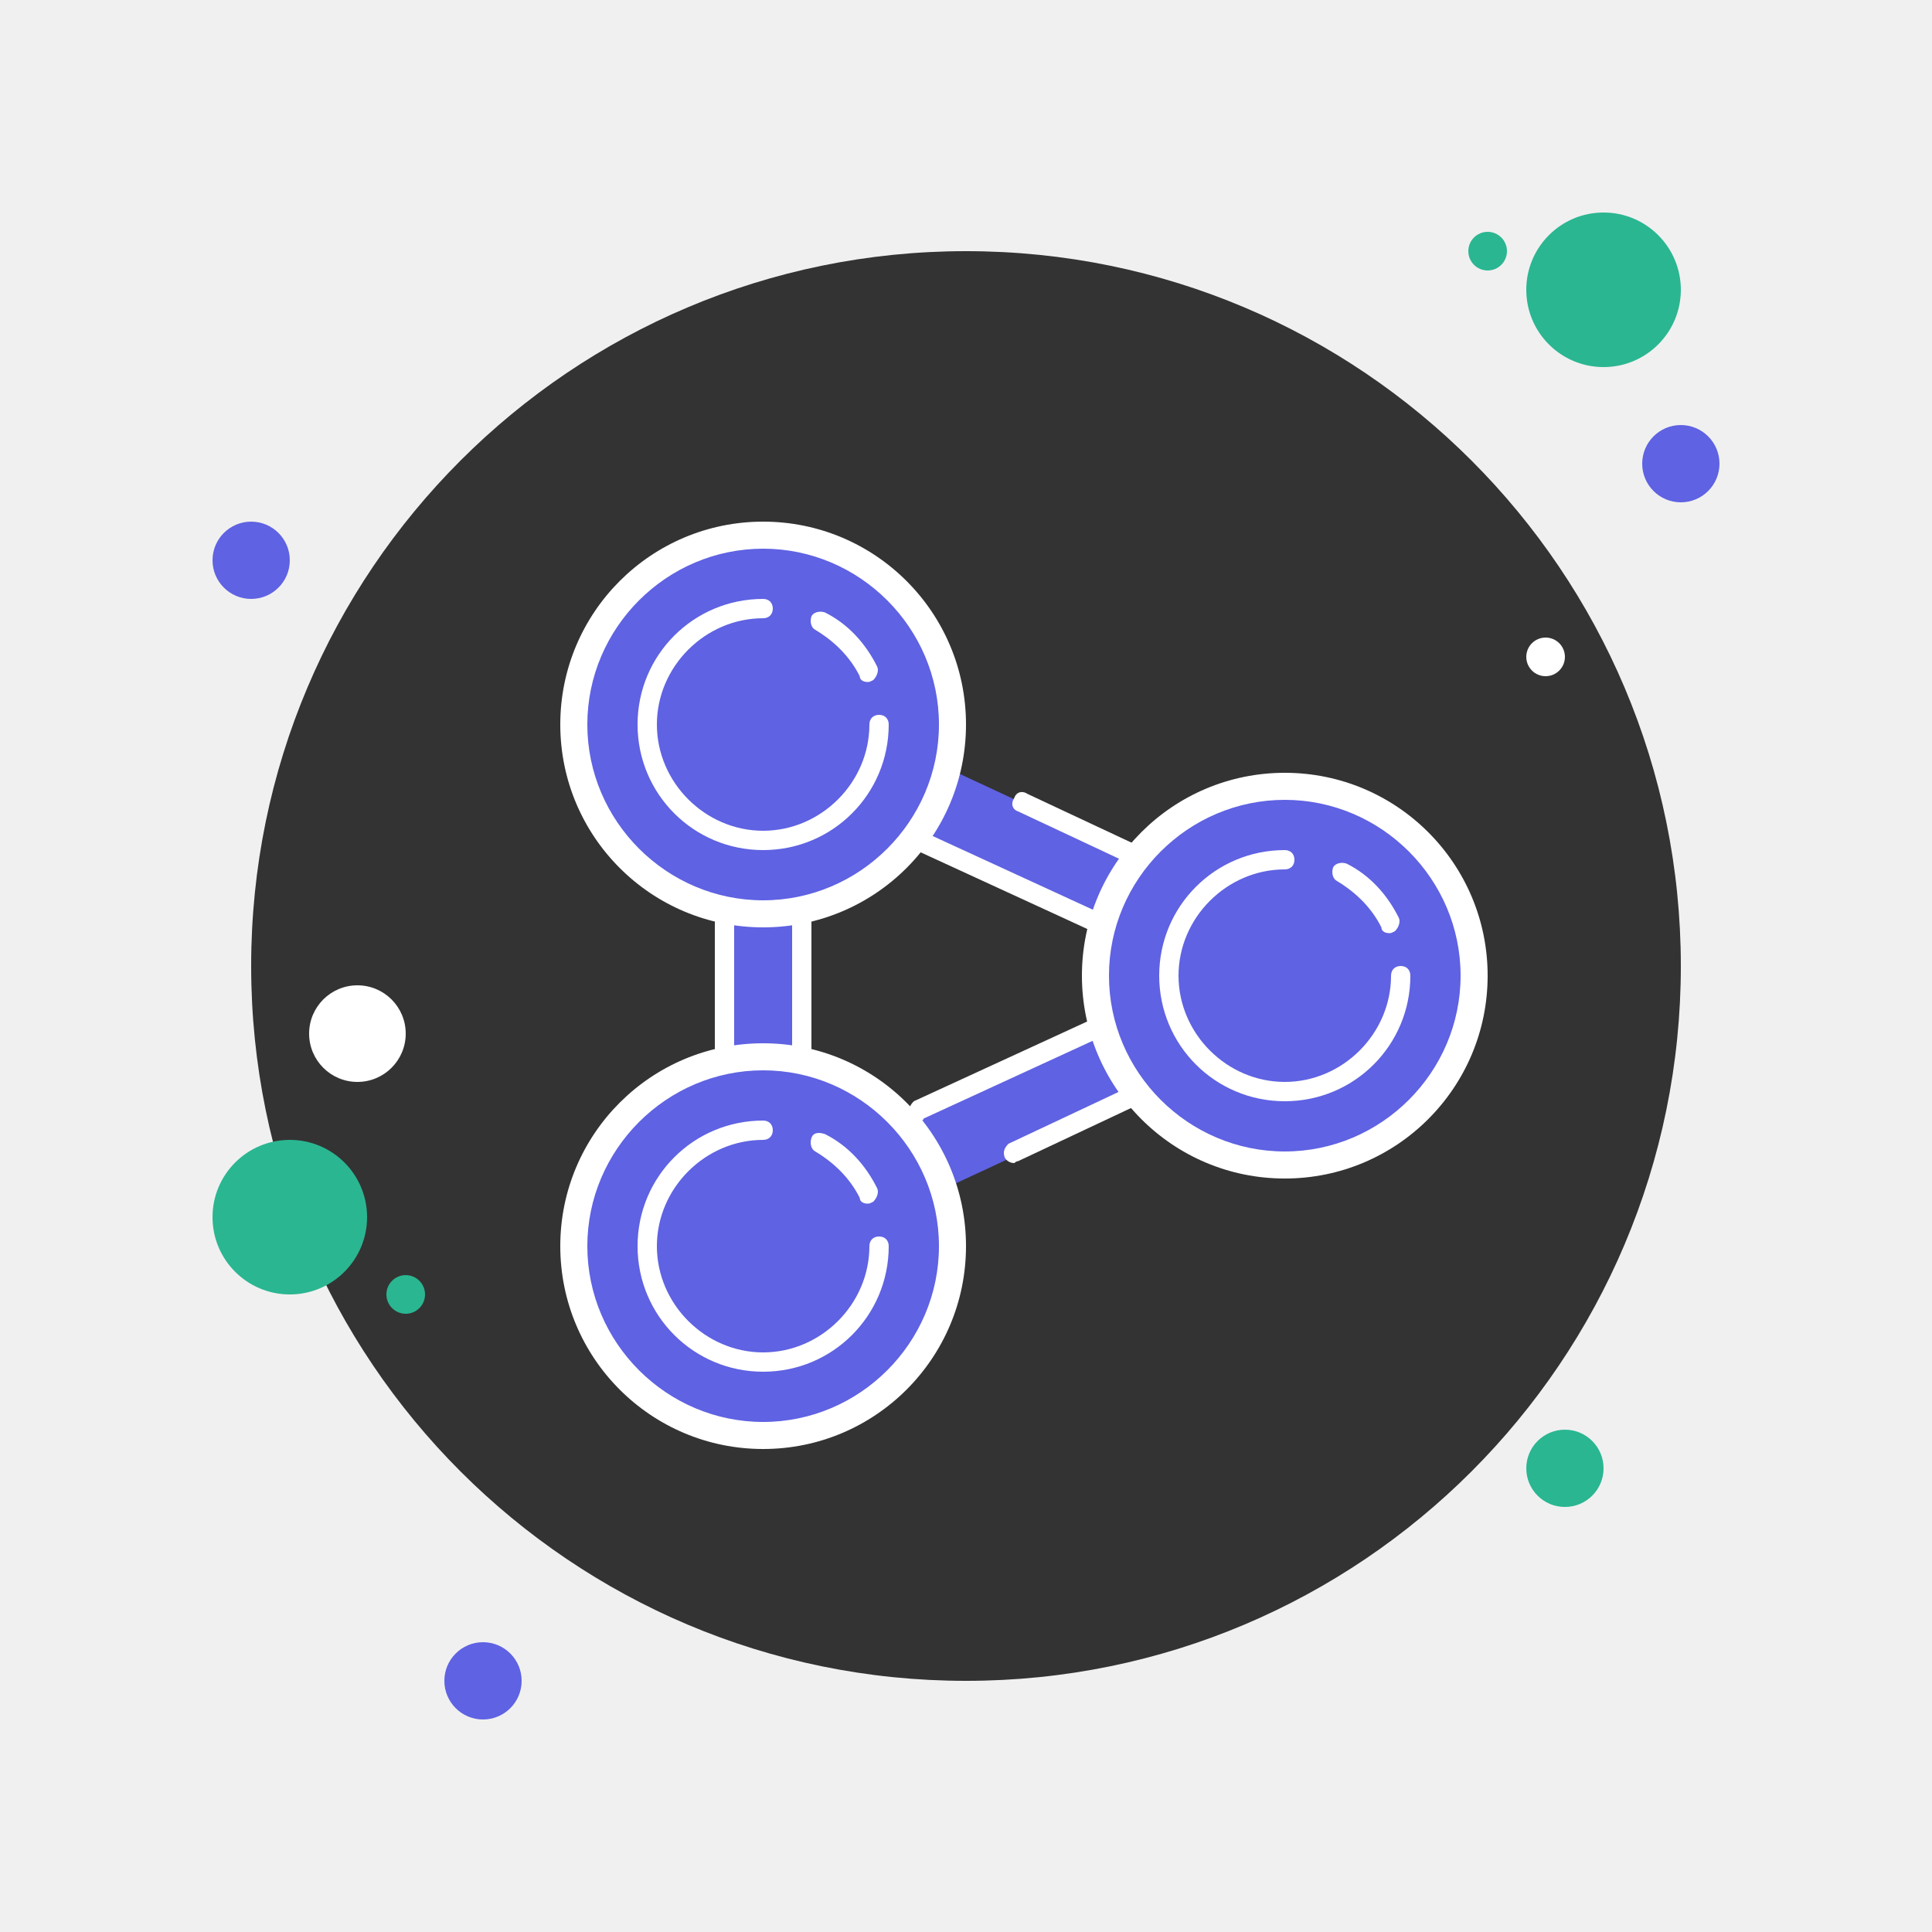
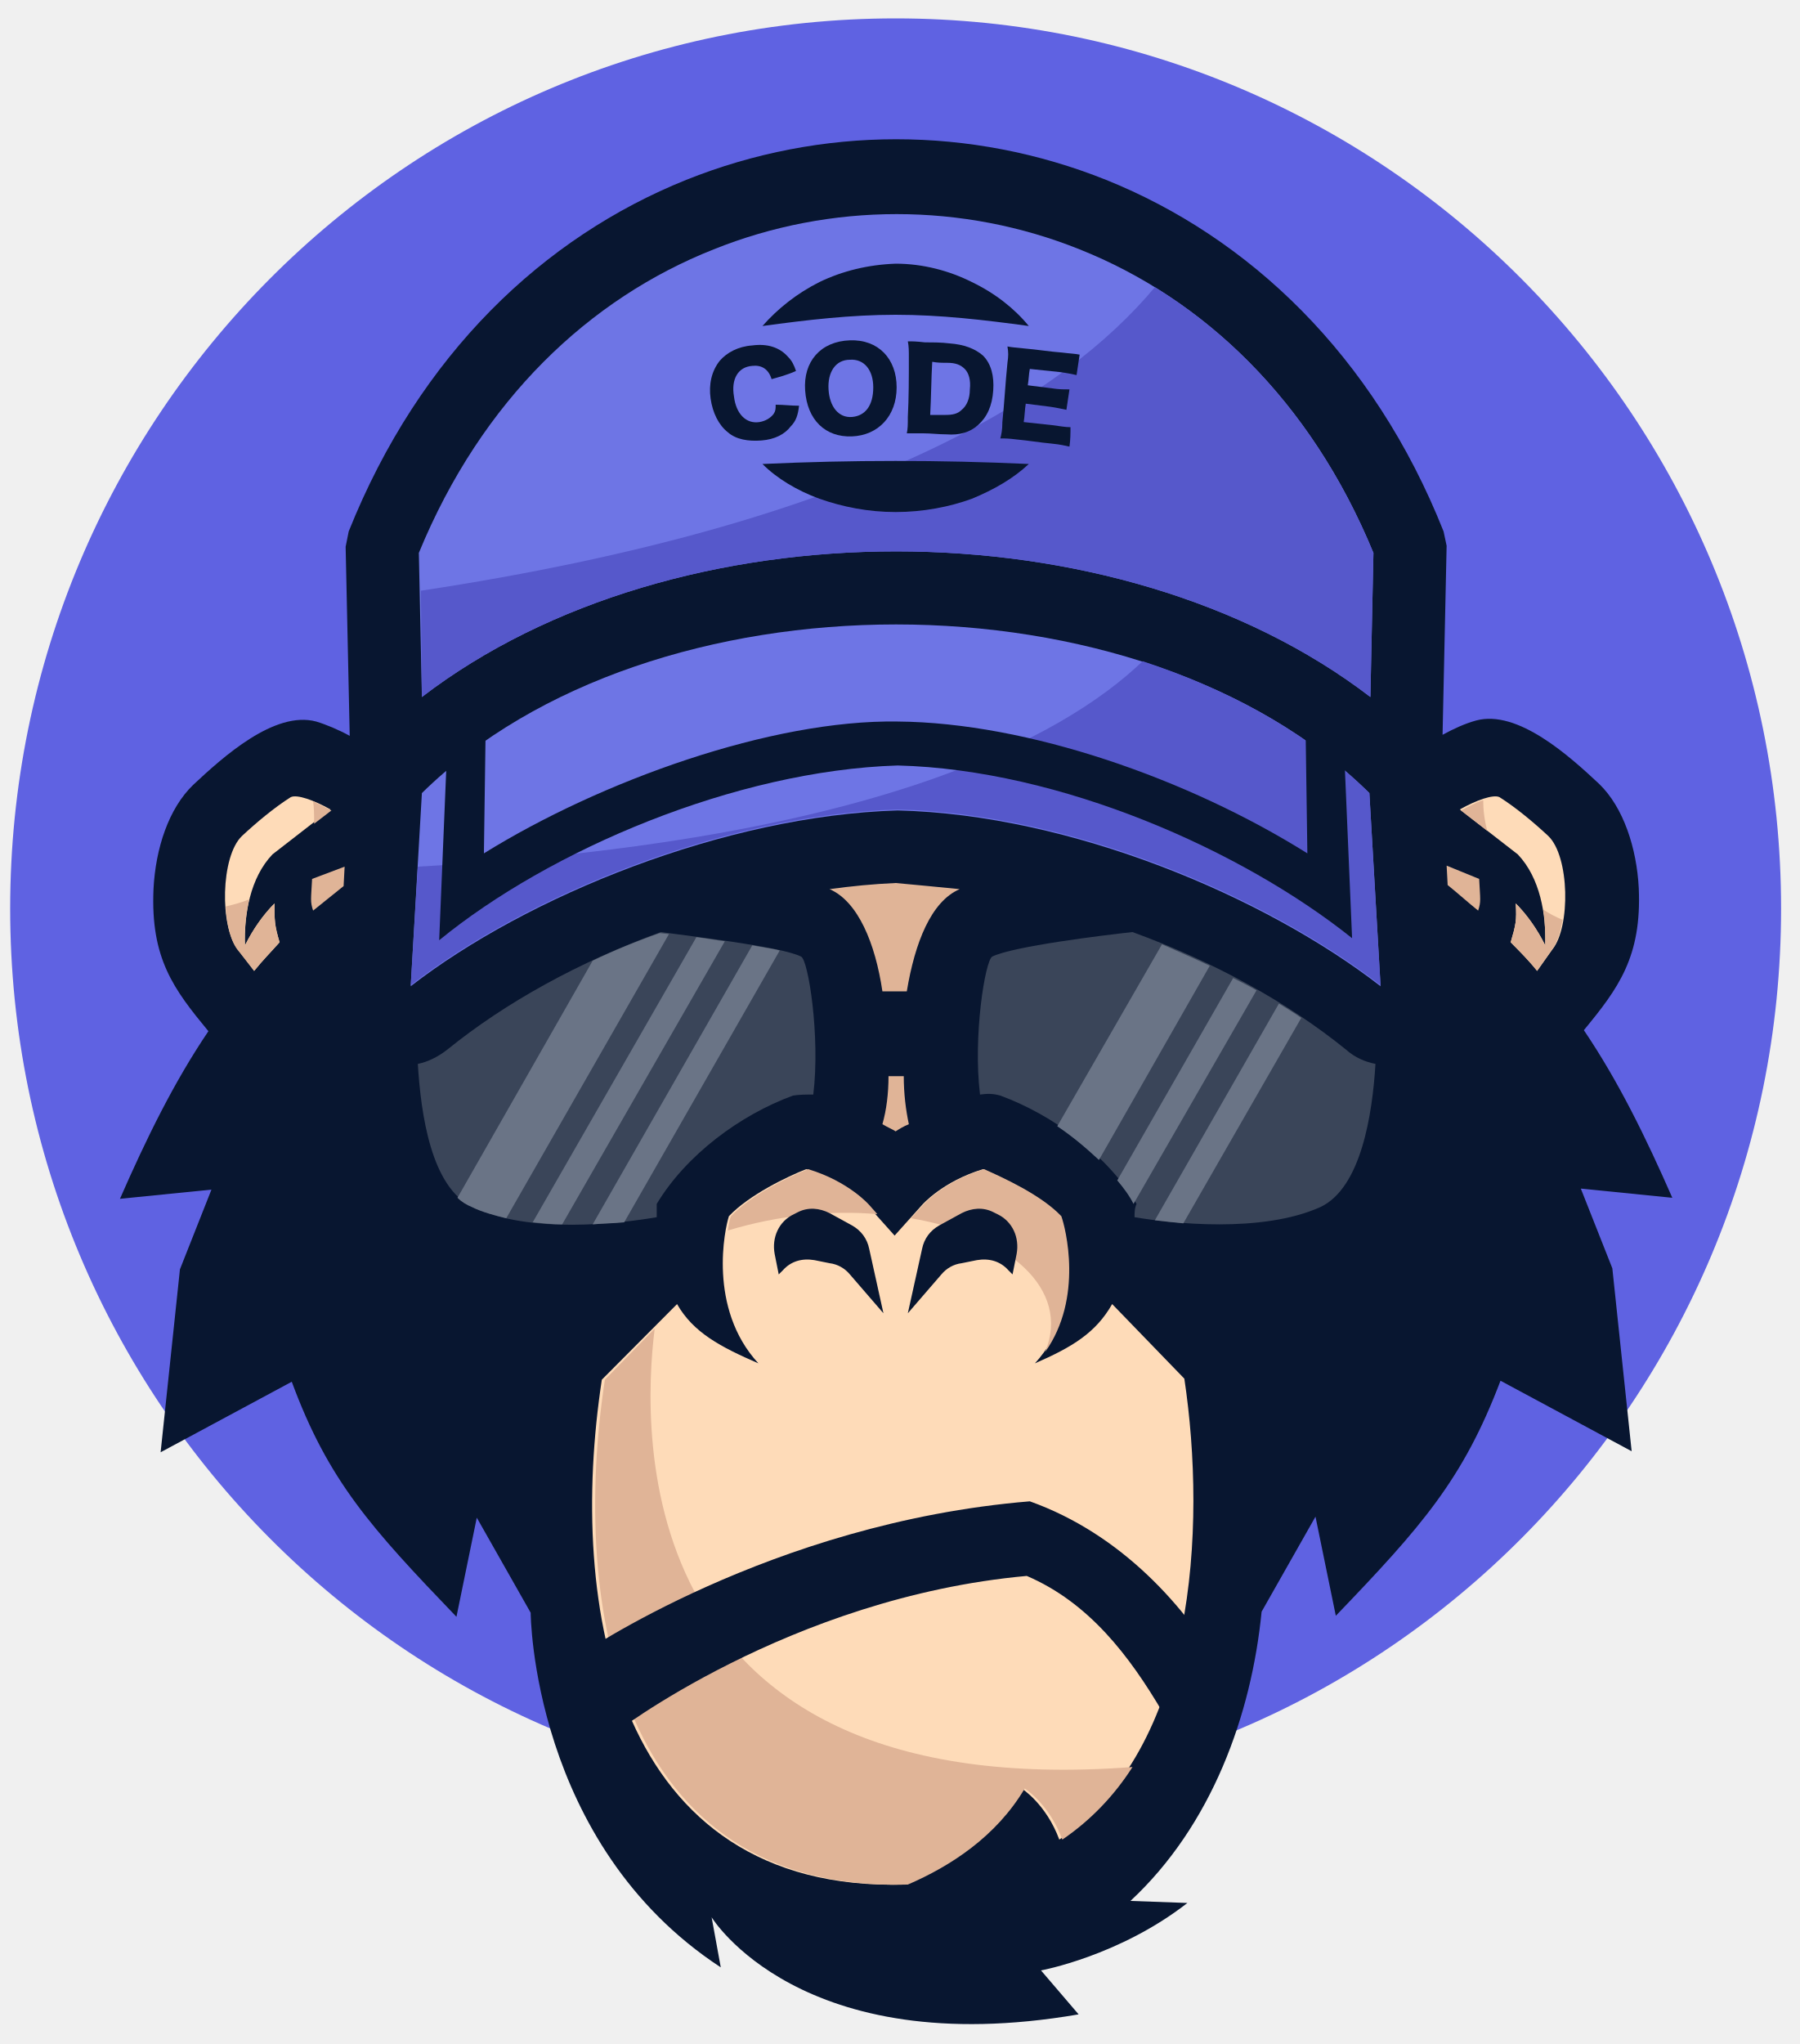
- <svg xmlns="http://www.w3.org/2000/svg" viewBox="0,0,256,256" width="50px" height="50px">
-   <g fill="none" fill-rule="nonzero" stroke="none" stroke-width="1" stroke-linecap="butt" stroke-linejoin="miter" stroke-miterlimit="10" stroke-dasharray="" stroke-dashoffset="0" font-family="none" font-weight="none" font-size="none" text-anchor="none" style="mix-blend-mode: normal">
-     <g transform="scale(2.56,2.56)">
-       <path d="M13,27c-1.105,0 -2,0.895 -2,2c0,1.105 0.895,2 2,2c1.105,0 2,-0.895 2,-2c0,-1.105 -0.895,-2 -2,-2z" fill="#5f62e2" />
-       <path d="M77,12c-0.552,0 -1,0.448 -1,1c0,0.552 0.448,1 1,1c0.552,0 1,-0.448 1,-1c0,-0.552 -0.448,-1 -1,-1z" fill="#2ab691" />
-       <path d="M50,13c-20.435,0 -37,16.565 -37,37c0,20.435 16.565,37 37,37c20.435,0 37,-16.565 37,-37c0,-20.435 -16.565,-37 -37,-37z" fill="#333333" />
-       <path d="M83,11c-2.209,0 -4,1.791 -4,4c0,2.209 1.791,4 4,4c2.209,0 4,-1.791 4,-4c0,-2.209 -1.791,-4 -4,-4z" fill="#2ab691" />
-       <path d="M87,22c-1.105,0 -2,0.895 -2,2c0,1.105 0.895,2 2,2c1.105,0 2,-0.895 2,-2c0,-1.105 -0.895,-2 -2,-2z" fill="#5f62e2" />
-       <path d="M81,74c-1.105,0 -2,0.895 -2,2c0,1.105 0.895,2 2,2c1.105,0 2,-0.895 2,-2c0,-1.105 -0.895,-2 -2,-2zM15,59c-2.209,0 -4,1.791 -4,4c0,2.209 1.791,4 4,4c2.209,0 4,-1.791 4,-4c0,-2.209 -1.791,-4 -4,-4z" fill="#2ab691" />
-       <path d="M25,85c-1.105,0 -2,0.895 -2,2c0,1.105 0.895,2 2,2c1.105,0 2,-0.895 2,-2c0,-1.105 -0.895,-2 -2,-2z" fill="#5f62e2" />
-       <path d="M18.5,51c-1.381,0 -2.5,1.119 -2.5,2.5c0,1.381 1.119,2.5 2.5,2.5c1.381,0 2.5,-1.119 2.5,-2.5c0,-1.381 -1.119,-2.5 -2.5,-2.5z" fill="#ffffff" />
-       <path d="M21,66c-0.552,0 -1,0.448 -1,1c0,0.552 0.448,1 1,1c0.552,0 1,-0.448 1,-1c0,-0.552 -0.448,-1 -1,-1z" fill="#2ab691" />
-       <path d="M80,33c-0.552,0 -1,0.448 -1,1c0,0.552 0.448,1 1,1c0.552,0 1,-0.448 1,-1c0,-0.552 -0.448,-1 -1,-1z" fill="#ffffff" />
-       <path d="M37.9,44.7h3.1v12.5h-3.1z" fill="#5f62e2" />
-       <path d="M37.5,57c-0.3,0 -0.5,-0.2 -0.5,-0.5v-11c0,-0.3 0.2,-0.5 0.5,-0.5c0.3,0 0.5,0.2 0.5,0.5v11c0,0.3 -0.2,0.5 -0.5,0.5zM41.5,57c-0.3,0 -0.5,-0.2 -0.5,-0.5v-11c0,-0.3 0.2,-0.5 0.5,-0.5c0.3,0 0.5,0.2 0.5,0.5v11c0,0.3 -0.2,0.5 -0.5,0.5z" fill="#ffffff" />
-       <path transform="translate(-9.02787,73.96463) rotate(-65.057)" d="M51.4,35.9h4.1v16.3h-4.1z" fill="#5f62e2" />
-       <path d="M57.6,48.6c-0.1,0 -0.1,0 -0.2,0l-10,-4.6c-0.3,-0.1 -0.4,-0.4 -0.2,-0.7c0.1,-0.3 0.4,-0.4 0.7,-0.2l10,4.6c0.3,0.1 0.4,0.4 0.2,0.7c-0.1,0.1 -0.3,0.2 -0.5,0.2z" fill="#ffffff" />
-       <g fill="#ffffff">
-         <path d="M59.3,45c-0.1,0 -0.1,0 -0.2,0l-6.4,-3c-0.3,-0.1 -0.4,-0.4 -0.2,-0.7c0.1,-0.3 0.4,-0.4 0.7,-0.2l6.4,3c0.3,0.1 0.4,0.4 0.2,0.7c-0.1,0.1 -0.3,0.2 -0.5,0.2z" />
-       </g>
-       <g fill="#5f62e2">
-         <path transform="translate(-18.5198,28.57549) rotate(-24.943)" d="M47,54.1h16.7v4.2h-16.7z" />
-       </g>
-       <g fill="#ffffff">
-         <path d="M52.5,60.2c-0.2,0 -0.4,-0.1 -0.5,-0.3c-0.1,-0.3 0,-0.5 0.2,-0.7l6.8,-3.2c0.3,-0.1 0.5,0 0.7,0.2c0.1,0.3 0,0.5 -0.2,0.7l-6.8,3.2c-0.1,0 -0.2,0.1 -0.2,0.1z" />
-       </g>
-       <g fill="#ffffff">
-         <path d="M47.6,58c-0.2,0 -0.4,-0.1 -0.5,-0.3c-0.1,-0.3 0,-0.5 0.2,-0.7l10,-4.6c0.3,-0.1 0.5,0 0.7,0.2c0.2,0.2 0,0.5 -0.2,0.7l-10,4.6c0,0.1 -0.1,0.1 -0.2,0.1z" />
-       </g>
-       <g>
-         <path d="M66.5,40.7c-5.412,0 -9.8,4.388 -9.8,9.8c0,5.412 4.388,9.8 9.8,9.8c5.412,0 9.8,-4.388 9.8,-9.8c0,-5.412 -4.388,-9.8 -9.8,-9.8z" fill="#5f62e2" />
-         <path d="M66.5,41.4c5,0 9.1,4.1 9.1,9.1c0,5 -4.1,9.1 -9.1,9.1c-5,0 -9.1,-4.1 -9.1,-9.1c0,-5 4.1,-9.1 9.1,-9.1M66.5,40c-5.8,0 -10.5,4.7 -10.5,10.5c0,5.8 4.7,10.5 10.5,10.5c5.8,0 10.5,-4.7 10.5,-10.5c0,-5.8 -4.7,-10.5 -10.5,-10.5z" fill="#ffffff" />
-       </g>
-       <g fill="#ffffff">
-         <path d="M66.5,57c-3.6,0 -6.5,-2.9 -6.5,-6.5c0,-3.6 2.9,-6.5 6.5,-6.5c0.3,0 0.5,0.2 0.5,0.5c0,0.3 -0.2,0.5 -0.5,0.5c-3,0 -5.5,2.5 -5.5,5.5c0,3 2.5,5.5 5.5,5.5c3,0 5.5,-2.5 5.5,-5.5c0,-0.3 0.2,-0.5 0.5,-0.5c0.3,0 0.5,0.2 0.5,0.5c0,3.6 -2.9,6.5 -6.5,6.5zM71.9,48.3c-0.2,0 -0.4,-0.1 -0.4,-0.3c-0.5,-1 -1.3,-1.8 -2.3,-2.4c-0.2,-0.1 -0.3,-0.4 -0.2,-0.7c0.1,-0.2 0.4,-0.3 0.7,-0.2c1.2,0.6 2.1,1.6 2.7,2.8c0.1,0.2 0,0.5 -0.2,0.7c-0.2,0.1 -0.2,0.1 -0.3,0.1z" />
-       </g>
-       <g>
-         <path d="M39.5,27.7c-5.412,0 -9.8,4.388 -9.8,9.8c0,5.412 4.388,9.8 9.8,9.8c5.412,0 9.8,-4.388 9.8,-9.8c0,-5.412 -4.388,-9.8 -9.8,-9.8z" fill="#5f62e2" />
-         <path d="M39.5,28.4c5,0 9.1,4.1 9.1,9.1c0,5 -4.1,9.1 -9.1,9.1c-5,0 -9.1,-4.1 -9.1,-9.1c0,-5 4.1,-9.1 9.1,-9.1M39.5,27c-5.8,0 -10.5,4.7 -10.5,10.5c0,5.8 4.7,10.5 10.5,10.5c5.8,0 10.5,-4.7 10.5,-10.5c0,-5.8 -4.7,-10.5 -10.5,-10.5z" fill="#ffffff" />
-       </g>
-       <g fill="#ffffff">
-         <path d="M39.5,44c-3.6,0 -6.5,-2.9 -6.5,-6.5c0,-3.6 2.9,-6.5 6.5,-6.5c0.3,0 0.5,0.2 0.5,0.5c0,0.3 -0.2,0.5 -0.5,0.5c-3,0 -5.5,2.5 -5.5,5.5c0,3 2.5,5.5 5.5,5.5c3,0 5.5,-2.5 5.5,-5.5c0,-0.3 0.2,-0.5 0.5,-0.5c0.3,0 0.5,0.2 0.5,0.5c0,3.6 -2.9,6.5 -6.5,6.5zM44.9,35.3c-0.2,0 -0.4,-0.1 -0.4,-0.3c-0.5,-1 -1.3,-1.8 -2.3,-2.4c-0.2,-0.1 -0.3,-0.4 -0.2,-0.7c0.1,-0.2 0.4,-0.3 0.7,-0.2c1.2,0.6 2.1,1.6 2.7,2.8c0.1,0.2 0,0.5 -0.2,0.7c-0.2,0.1 -0.2,0.1 -0.3,0.1z" />
-       </g>
-       <g>
-         <path d="M39.5,54.7c-5.412,0 -9.8,4.388 -9.8,9.8c0,5.412 4.388,9.8 9.8,9.8c5.412,0 9.8,-4.388 9.8,-9.8c0,-5.412 -4.388,-9.8 -9.8,-9.8z" fill="#5f62e2" />
-         <path d="M39.5,55.4c5,0 9.1,4.1 9.1,9.1c0,5 -4.1,9.1 -9.1,9.1c-5,0 -9.1,-4.1 -9.1,-9.1c0,-5 4.1,-9.1 9.1,-9.1M39.5,54c-5.8,0 -10.5,4.7 -10.5,10.5c0,5.8 4.7,10.5 10.5,10.5c5.8,0 10.5,-4.7 10.5,-10.5c0,-5.8 -4.7,-10.5 -10.5,-10.5z" fill="#ffffff" />
-       </g>
-       <g fill="#ffffff">
-         <path d="M39.5,71c-3.6,0 -6.5,-2.9 -6.5,-6.5c0,-3.6 2.9,-6.5 6.5,-6.5c0.3,0 0.5,0.2 0.5,0.5c0,0.3 -0.2,0.5 -0.5,0.5c-3,0 -5.5,2.5 -5.5,5.5c0,3 2.5,5.5 5.5,5.5c3,0 5.5,-2.5 5.5,-5.5c0,-0.3 0.2,-0.5 0.5,-0.5c0.3,0 0.5,0.2 0.5,0.5c0,3.6 -2.9,6.5 -6.5,6.5zM44.9,62.3c-0.2,0 -0.4,-0.1 -0.4,-0.3c-0.5,-1 -1.3,-1.8 -2.3,-2.4c-0.2,-0.1 -0.3,-0.4 -0.2,-0.7c0.1,-0.3 0.4,-0.3 0.7,-0.2c1.2,0.6 2.1,1.6 2.7,2.8c0.1,0.2 0,0.5 -0.2,0.7c-0.2,0.1 -0.2,0.1 -0.3,0.1z" />
-       </g>
-     </g>
-   </g>
+ <svg xmlns="http://www.w3.org/2000/svg" width="140" height="159" viewBox="0 0 140 159" fill="none">
+   <path d="M69.684 139.92C107.732 139.92 138.576 108.918 138.576 70.675C138.576 32.433 107.732 1.431 69.684 1.431C31.635 1.431 0.791 32.433 0.791 70.675C0.791 108.918 31.635 139.92 69.684 139.92Z" fill="#5F62E2" />
+   <path d="M98.158 125.372L102.35 117.978L103.932 125.69C110.576 118.773 113.819 115.116 116.745 107.405L126.949 112.89L125.446 98.659L122.994 92.459L130.113 93.174C128.056 88.484 125.921 84.111 123.231 80.136C125.921 76.876 127.74 74.412 127.502 69.085C127.344 65.985 126.316 62.805 124.418 60.977C122.124 58.83 118.09 55.173 114.847 56.047C113.977 56.286 113.107 56.684 112.237 57.16L112.553 42.453L112.316 41.34C106.858 27.587 97.13 18.444 86.056 13.992C75.536 9.779 63.909 9.779 53.389 13.992C42.316 18.444 32.666 27.507 27.13 41.34L26.892 42.532L27.209 57.24C26.339 56.763 25.39 56.365 24.599 56.127C21.356 55.252 17.322 58.91 15.028 61.056C13.13 62.885 12.101 65.985 11.943 69.165C11.706 74.571 13.525 76.956 16.214 80.216C13.525 84.191 11.389 88.563 9.333 93.254L16.452 92.538L14 98.739L12.497 112.97L22.7 107.484C25.548 115.196 28.87 118.853 35.514 125.769L37.096 118.058L41.288 125.451C41.288 125.451 41.367 143.418 56.079 153.038L55.367 149.142C55.367 149.142 62.248 160.431 83.921 156.695L80.994 153.276C80.994 153.276 87.084 152.163 92.384 148.029L87.954 147.87C94.282 141.987 97.367 133.401 98.158 125.372Z" fill="#081630" />
+   <path d="M106.543 61.692C88.825 44.202 50.622 44.202 32.825 61.692L31.955 76.718C40.972 69.722 56.396 63.441 69.842 63.044C83.288 63.362 98.396 69.722 107.413 76.718L106.543 61.692Z" fill="#6E75E5" />
+   <path d="M106.543 61.692C101.876 57.081 95.707 53.663 88.904 51.437C82.498 57.558 67.548 65.428 32.509 67.416L31.955 76.638C40.972 69.642 56.396 63.361 69.842 62.964C83.288 63.282 98.396 69.642 107.413 76.638L106.543 61.692Z" fill="#5658CB" />
+   <path d="M104.565 58.114C103.616 57.16 102.588 56.206 101.56 55.332L101.718 66.382C92.464 60.579 79.966 56.206 69.842 56.127C60.034 55.968 46.746 60.738 37.65 66.382L37.808 55.093C36.78 55.968 35.752 56.843 34.803 57.876L34.17 73.14C42.712 66.144 57.187 59.943 69.842 59.545C82.498 59.864 96.656 66.144 105.198 72.981L104.565 58.114Z" fill="#081630" />
+   <path d="M32.825 54.219C52.52 39.114 86.927 39.114 106.622 54.219L106.859 43.01C101.955 31.084 93.571 23.214 84 19.398C74.904 15.741 64.622 15.741 55.526 19.398C45.876 23.214 37.492 31.084 32.588 43.01L32.825 54.219Z" fill="#6E75E5" />
+   <path d="M32.825 54.219C52.52 39.114 86.927 39.114 106.622 54.219L106.859 43.01C102.983 33.629 96.972 26.712 89.853 22.34C82.893 30.687 67.39 40.704 32.746 45.951L32.825 54.219Z" fill="#5658CB" />
+   <path d="M86.531 101.442C85.265 103.668 83.446 104.781 80.519 106.053C84.474 101.76 82.813 95.559 82.497 94.605C80.915 92.936 77.909 91.584 76.486 90.948C73.322 91.902 71.74 93.731 71.74 93.731L69.604 96.115L67.469 93.731C67.469 93.731 65.887 91.902 62.723 90.948C61.299 91.504 58.293 92.936 56.712 94.605C56.395 95.559 55.05 101.76 59.005 106.053C56.079 104.781 53.943 103.668 52.678 101.442L46.825 107.325C44.135 124.974 47.853 147.234 70.395 146.598C73.717 145.167 77.276 142.861 79.491 139.125C79.491 139.125 81.389 140.317 82.418 143.1C93.016 136.024 93.887 118.852 92.147 107.245L86.531 101.442Z" fill="#FEDBB8" />
+   <path d="M81.311 105.178C84.316 100.965 82.893 95.48 82.576 94.605C80.994 92.936 77.989 91.584 76.565 90.948C73.401 91.902 71.819 93.731 71.819 93.731L70.87 94.764C78.384 96.036 83.367 100.249 81.311 105.178ZM68.26 94.446L67.627 93.731C67.627 93.731 66.045 91.902 62.881 90.948C61.458 91.504 58.452 92.936 56.87 94.605C56.791 94.764 56.712 95.162 56.633 95.718C60.588 94.525 64.621 94.128 68.26 94.446Z" fill="#E0B497" />
+   <path d="M50.938 103.35L47.062 107.325C44.373 124.974 48.09 147.234 70.632 146.598C73.954 145.167 77.514 142.861 79.728 139.125C79.728 139.125 81.627 140.317 82.655 143.1C84.87 141.589 86.689 139.681 88.113 137.455C48.96 140.397 49.909 111.538 50.938 103.35Z" fill="#E0B497" />
+   <path d="M51.096 94.684C51.096 94.367 51.096 93.969 51.096 93.651C53.39 89.835 57.582 86.734 61.695 85.224C62.17 85.144 62.724 85.144 63.277 85.144C63.831 80.613 62.882 74.65 62.328 74.412C60.746 73.617 53.627 72.822 51.413 72.504C45.085 74.809 39.311 77.99 34.803 81.647C34.091 82.203 33.3 82.6 32.509 82.76C32.746 86.655 33.537 92.379 36.78 93.889C41.209 96.036 48.328 95.162 51.096 94.684Z" fill="#3A4559" />
+   <path d="M52.046 72.663L51.334 72.584C49.515 73.219 47.775 73.935 46.114 74.73L35.594 93.174C35.91 93.492 36.306 93.731 36.701 93.889C37.492 94.287 38.441 94.525 39.39 94.764L52.046 72.663Z" fill="#6A7486" />
+   <path d="M56.395 73.219C55.684 73.14 54.893 72.981 54.181 72.901L41.446 95.082C42.237 95.162 42.949 95.241 43.74 95.241L56.395 73.219Z" fill="#6A7486" />
+   <path d="M60.667 73.935C60.034 73.776 59.322 73.697 58.531 73.537L46.113 95.241C46.983 95.162 47.853 95.162 48.565 95.082L60.667 73.935Z" fill="#6A7486" />
+   <path d="M21.751 73.299C21.356 71.948 21.356 71.629 21.356 70.278C20.486 71.153 19.695 72.266 19.062 73.537C18.983 71.153 19.457 68.29 21.198 66.462L25.706 62.964C24.44 62.248 23.096 61.772 22.621 62.01C21.356 62.805 19.932 63.998 18.825 65.031C17.164 66.621 17.084 72.106 18.508 73.856L19.774 75.525C20.407 74.73 21.118 74.014 21.751 73.299Z" fill="#FEDBB8" />
+   <path d="M21.752 73.299C21.356 71.948 21.356 71.629 21.356 70.278C20.486 71.153 19.695 72.266 19.062 73.537C18.983 72.424 19.142 71.153 19.379 69.96C18.825 70.198 18.192 70.358 17.56 70.516C17.639 71.948 17.955 73.299 18.588 74.014L19.774 75.525C20.407 74.73 21.119 74.014 21.752 73.299ZM24.441 64.077L25.786 63.044C25.311 62.805 24.836 62.566 24.362 62.328C24.441 62.885 24.441 63.441 24.441 64.077Z" fill="#E0B497" />
+   <path d="M26.734 68.927L26.813 67.416L24.282 68.37C24.203 69.96 24.124 70.119 24.361 70.835C25.152 70.198 25.943 69.562 26.734 68.927Z" fill="#E0B497" />
+   <path d="M70.316 83.713H69.13C69.13 85.065 68.972 86.337 68.655 87.45C69.051 87.689 69.446 87.847 69.683 88.007C69.921 87.847 70.316 87.609 70.712 87.45C70.475 86.337 70.316 85.065 70.316 83.713Z" fill="#E0B497" />
+   <path d="M88.271 94.684C91.119 95.162 98.158 95.957 102.746 93.889C105.91 92.379 106.78 86.655 107.017 82.76C106.226 82.6 105.435 82.282 104.723 81.647C100.215 77.99 94.441 74.809 88.113 72.504C85.898 72.743 78.78 73.617 77.198 74.412C76.644 74.73 75.695 80.613 76.249 85.144C76.802 85.065 77.277 85.065 77.831 85.224C81.944 86.734 86.136 89.835 88.429 93.651C88.271 93.969 88.271 94.367 88.271 94.684Z" fill="#3A4559" />
+   <path d="M94.124 75.127C92.938 74.571 91.672 74.014 90.407 73.458L82.26 87.609C83.446 88.404 84.475 89.278 85.503 90.233L94.124 75.127Z" fill="#6A7486" />
+   <path d="M97.763 77.035C97.209 76.718 96.576 76.4 95.944 76.082L86.927 91.823C87.401 92.379 87.876 93.015 88.192 93.651L97.763 77.035Z" fill="#6A7486" />
+   <path d="M89.853 94.923C90.486 95.003 91.277 95.082 92.068 95.162L101.243 79.182C100.69 78.785 100.136 78.467 99.503 78.069L89.853 94.923Z" fill="#6A7486" />
+   <path d="M115.006 70.835C114.215 70.198 113.424 69.483 112.633 68.847L112.554 67.337L115.085 68.37C115.164 69.96 115.243 70.119 115.006 70.835Z" fill="#E0B497" />
+   <path d="M119.593 75.525C118.961 74.73 118.249 74.014 117.537 73.299C117.932 71.948 118.011 71.629 117.932 70.278C118.802 71.153 119.593 72.266 120.226 73.537C120.305 71.153 119.831 68.29 118.091 66.462L113.582 62.964C114.848 62.248 116.192 61.772 116.667 62.01C117.932 62.805 119.356 63.998 120.463 65.031C122.124 66.621 122.203 72.106 120.78 73.856L119.593 75.525Z" fill="#FEDBB8" />
+   <path d="M119.593 75.525C118.961 74.73 118.249 74.014 117.537 73.299C117.932 71.948 118.011 71.629 117.932 70.278C118.802 71.153 119.593 72.266 120.226 73.537C120.226 72.663 120.226 71.709 120.068 70.755C120.542 71.073 121.017 71.311 121.571 71.55C121.413 72.584 121.096 73.458 120.701 73.935L119.593 75.525ZM115.718 64.633L113.661 63.044C114.294 62.725 114.848 62.407 115.401 62.248C115.401 62.964 115.48 63.759 115.718 64.633Z" fill="#E0B497" />
+   <path d="M69.683 68.688C67.943 68.767 66.282 68.927 64.542 69.165C66.757 70.119 68.101 73.379 68.655 77.115H70.553C71.186 73.299 72.452 70.119 74.666 69.165C73.084 69.006 71.423 68.847 69.683 68.688Z" fill="#E0B497" />
+   <path d="M68.735 102.157L67.628 97.149C67.469 96.354 66.995 95.718 66.283 95.32L64.543 94.367C63.752 93.969 62.882 93.889 62.091 94.287L61.775 94.446C60.588 95.002 60.034 96.275 60.272 97.546L60.588 99.136L60.904 98.819C61.537 98.103 62.407 97.865 63.356 98.023L64.543 98.262C65.176 98.341 65.729 98.659 66.125 99.136L68.735 102.157ZM70.633 102.157L71.741 97.149C71.899 96.354 72.373 95.718 73.085 95.32L74.825 94.367C75.616 93.969 76.486 93.889 77.277 94.287L77.594 94.446C78.78 95.002 79.334 96.275 79.097 97.546L78.78 99.136L78.464 98.819C77.831 98.103 76.961 97.865 76.012 98.023L74.825 98.262C74.193 98.341 73.639 98.659 73.243 99.136L70.633 102.157Z" fill="#081630" />
+   <path d="M45.006 128.79C45.085 128.79 59.876 118.455 80.124 116.786C87.243 119.33 92.305 124.974 95.39 130.38L90.486 133.242C87.876 128.79 84.712 124.656 79.887 122.589C61.458 124.259 47.616 134.912 47.616 134.991L45.006 128.79Z" fill="#081630" />
+   <path d="M69.684 20.511C71.819 20.511 73.876 21.067 75.616 21.942C77.435 22.817 78.938 24.009 80.045 25.36C76.565 24.884 73.164 24.486 69.684 24.486C66.204 24.486 62.803 24.884 59.322 25.36C60.509 24.009 62.011 22.817 63.752 21.942C65.571 21.067 67.548 20.59 69.684 20.511ZM80.045 36.093C78.859 37.206 77.356 38.081 75.616 38.796C73.876 39.432 71.819 39.83 69.684 39.83C67.548 39.83 65.571 39.432 63.752 38.796C62.011 38.16 60.43 37.206 59.322 36.093C62.803 35.934 66.204 35.855 69.684 35.855C73.164 35.855 76.565 35.934 80.045 36.093Z" fill="#081630" />
+   <path d="M60.033 29.494C59.796 28.699 59.242 28.381 58.531 28.461C57.423 28.54 56.87 29.494 57.107 30.846C57.265 32.197 58.056 32.992 59.084 32.833C59.559 32.754 59.954 32.515 60.192 32.197C60.35 31.959 60.35 31.8 60.35 31.482C60.983 31.482 61.536 31.561 62.169 31.561C62.09 32.277 61.932 32.754 61.536 33.151C61.062 33.787 60.271 34.185 59.242 34.264C58.214 34.344 57.265 34.185 56.632 33.628C55.92 33.072 55.446 32.118 55.288 31.005C55.13 29.892 55.367 28.858 56 28.063C56.553 27.427 57.423 26.95 58.531 26.871C59.717 26.712 60.666 27.03 61.299 27.745C61.615 28.063 61.774 28.381 61.932 28.858C61.22 29.176 60.587 29.335 60.033 29.494Z" fill="#081630" />
+   <path d="M69.762 30.131C69.762 32.356 68.338 33.867 66.282 33.947C64.225 34.026 62.802 32.675 62.643 30.369C62.485 28.143 63.83 26.553 66.124 26.474C68.338 26.394 69.762 27.904 69.762 30.131ZM67.943 30.131C67.943 28.779 67.231 27.904 66.124 27.984C65.016 27.984 64.383 28.938 64.463 30.29C64.542 31.641 65.254 32.516 66.282 32.436C67.31 32.356 67.943 31.561 67.943 30.131Z" fill="#081630" />
+   <path d="M70.712 27.825C70.712 27.268 70.712 26.951 70.633 26.553C71.028 26.553 71.266 26.553 71.977 26.633C72.61 26.633 73.243 26.633 73.876 26.712C74.983 26.791 75.853 27.11 76.486 27.666C77.119 28.302 77.356 29.256 77.277 30.369C77.198 31.561 76.802 32.436 76.09 33.072C75.458 33.629 74.667 33.867 73.638 33.788C73.006 33.788 72.452 33.708 71.819 33.708C71.186 33.708 70.949 33.708 70.554 33.708C70.633 33.31 70.633 33.072 70.633 32.436C70.712 30.925 70.712 29.415 70.712 27.825ZM73.559 32.277C74.113 32.277 74.508 32.197 74.825 31.88C75.22 31.561 75.458 31.005 75.458 30.29C75.537 29.574 75.379 29.017 75.062 28.7C74.746 28.381 74.35 28.223 73.718 28.223C73.322 28.223 72.927 28.223 72.531 28.143C72.452 29.494 72.452 30.846 72.373 32.277C72.768 32.277 73.164 32.277 73.559 32.277Z" fill="#081630" />
+   <path d="M83.209 34.741C82.813 34.662 82.576 34.582 81.785 34.503C80.915 34.423 79.966 34.264 79.096 34.185C78.463 34.105 78.226 34.105 77.83 34.105C77.909 33.787 77.988 33.469 77.988 32.833C78.147 31.323 78.226 29.733 78.384 28.222C78.463 27.666 78.463 27.427 78.384 26.95C78.779 27.03 79.016 27.03 79.728 27.109C80.677 27.189 81.627 27.348 82.655 27.427C83.288 27.507 83.604 27.507 84 27.586C83.921 28.143 83.841 28.62 83.762 29.176C83.367 29.097 83.05 29.017 82.418 28.938C81.627 28.858 80.836 28.779 80.124 28.699C80.045 29.097 80.045 29.494 79.966 29.971C80.598 30.051 81.231 30.13 81.864 30.21C82.418 30.289 82.655 30.289 83.209 30.289C83.129 30.846 83.05 31.323 82.971 31.879C82.576 31.8 82.26 31.72 81.706 31.641C81.073 31.561 80.44 31.482 79.808 31.402C79.728 31.879 79.728 32.356 79.649 32.833C80.361 32.913 81.152 32.992 81.864 33.072C82.497 33.151 82.892 33.231 83.288 33.231C83.288 33.708 83.288 34.185 83.209 34.741Z" fill="#081630" />
</svg>
